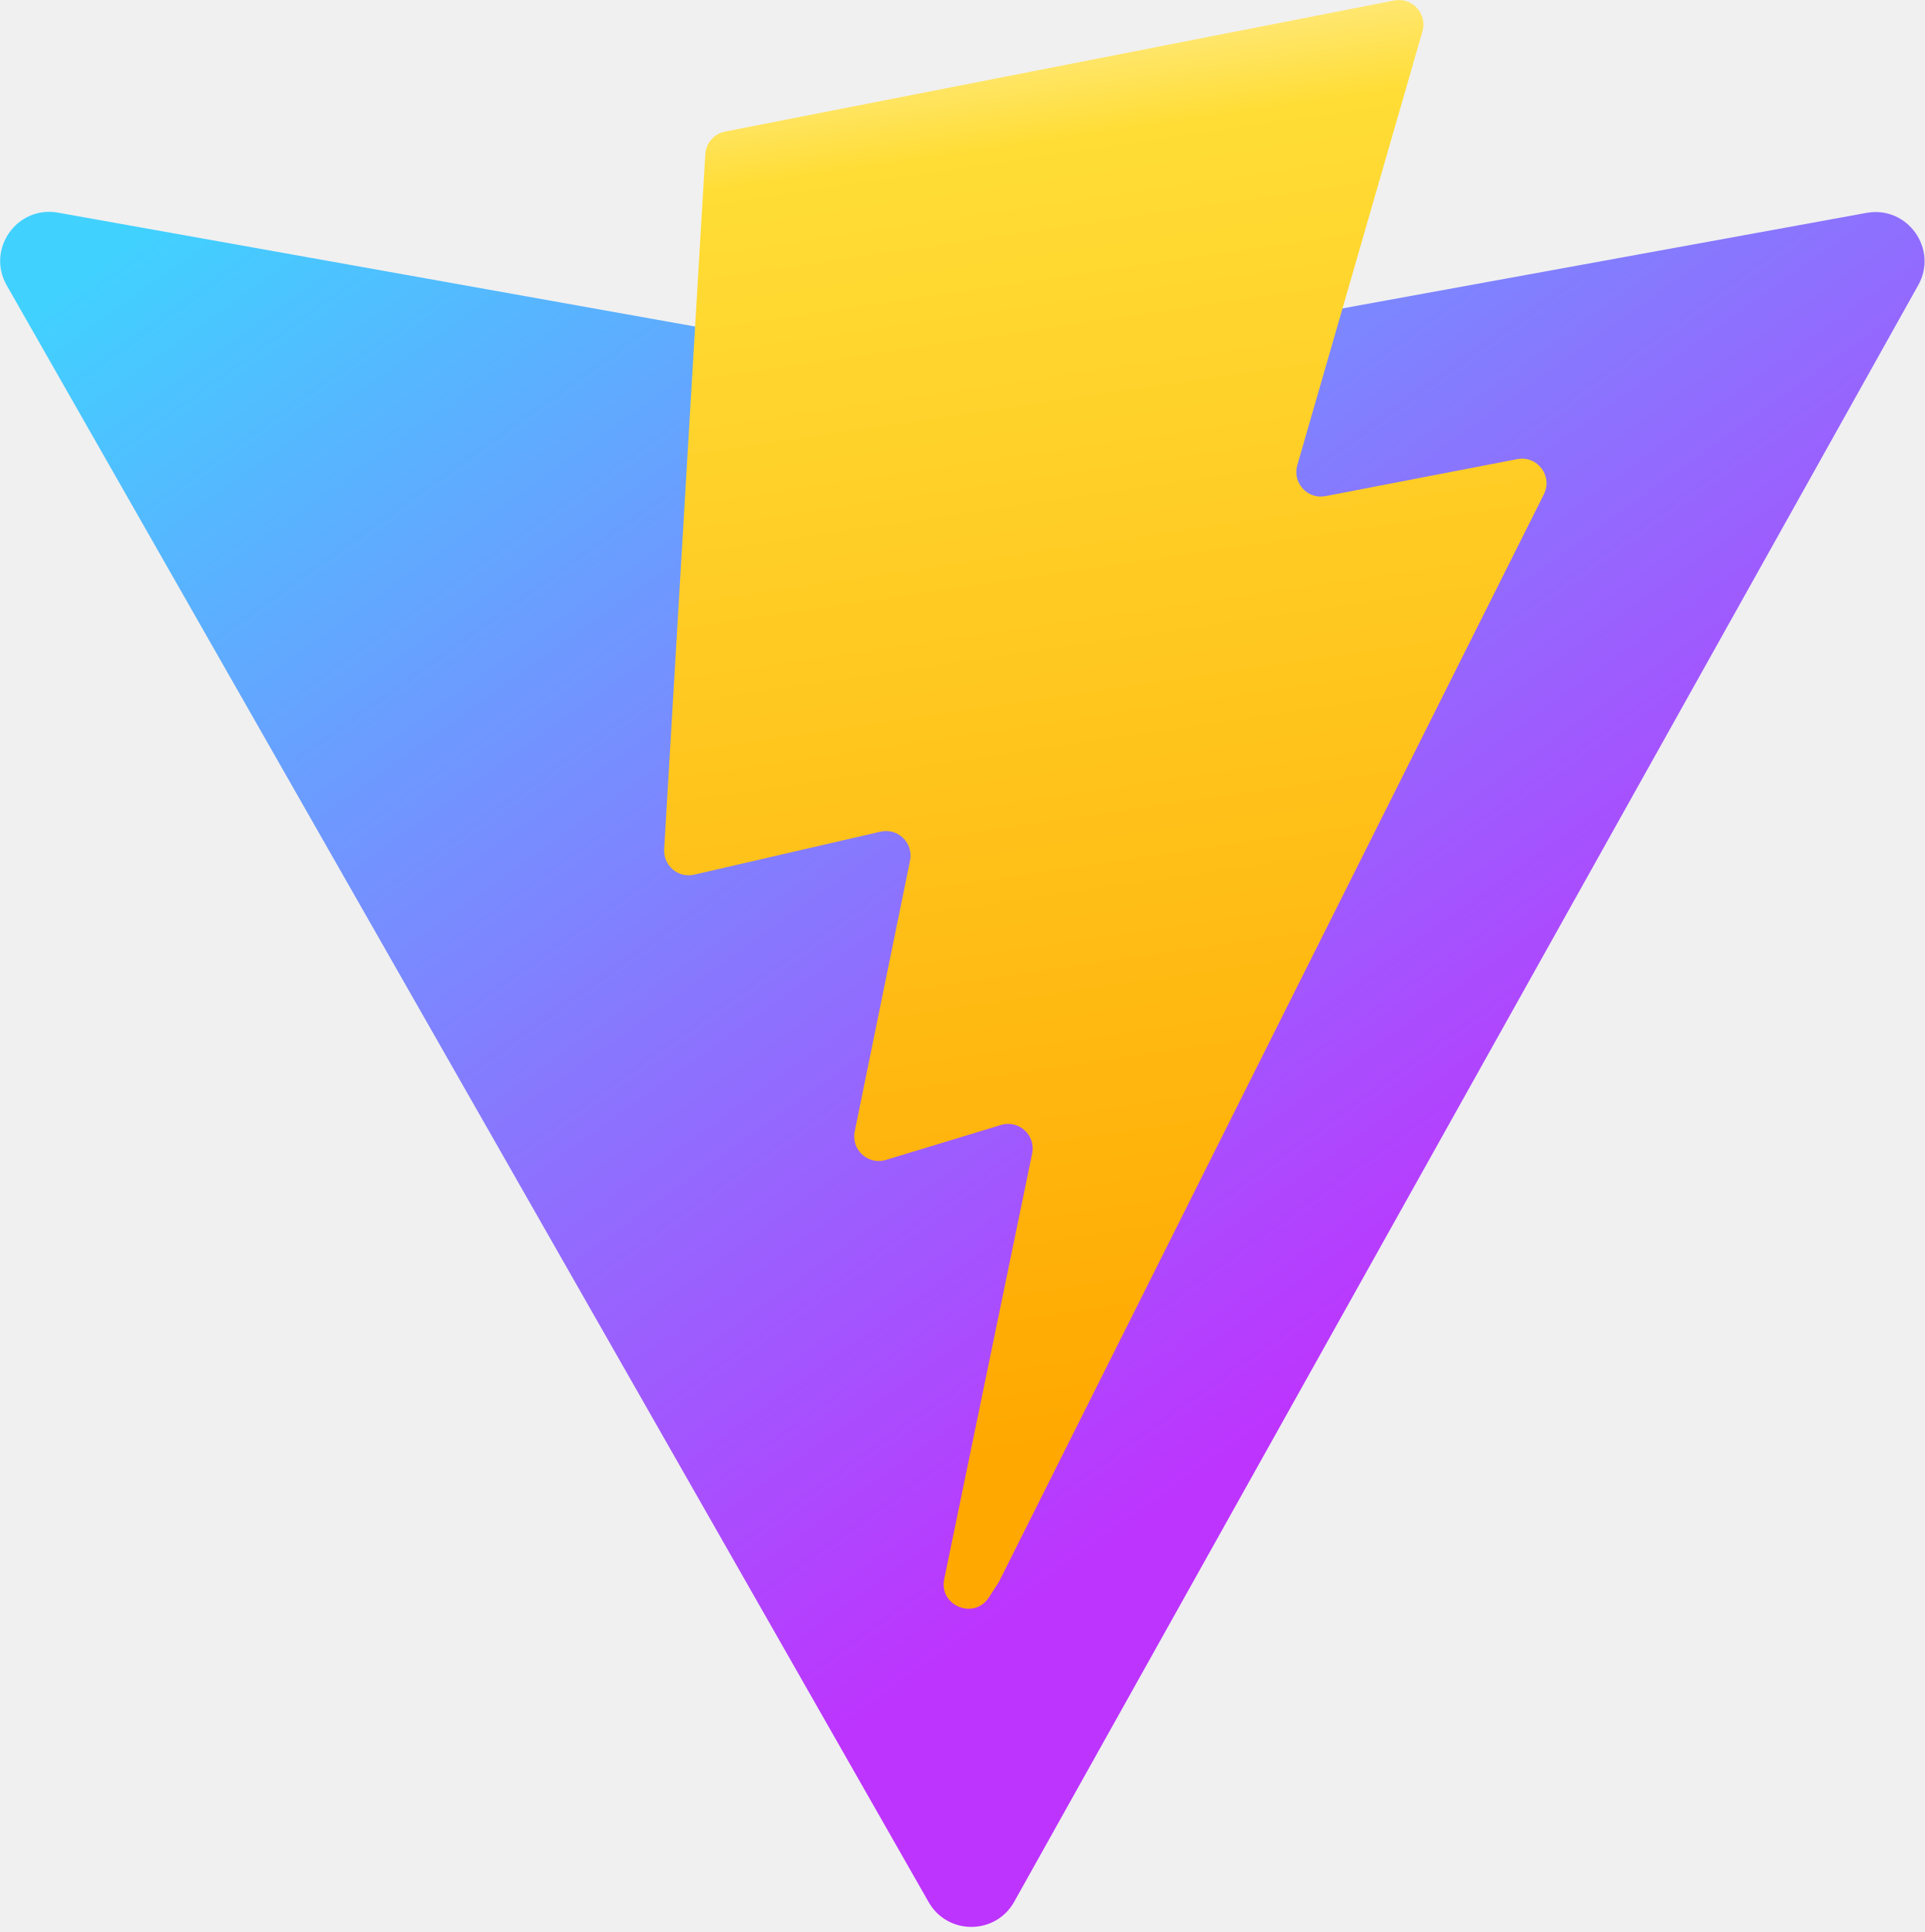
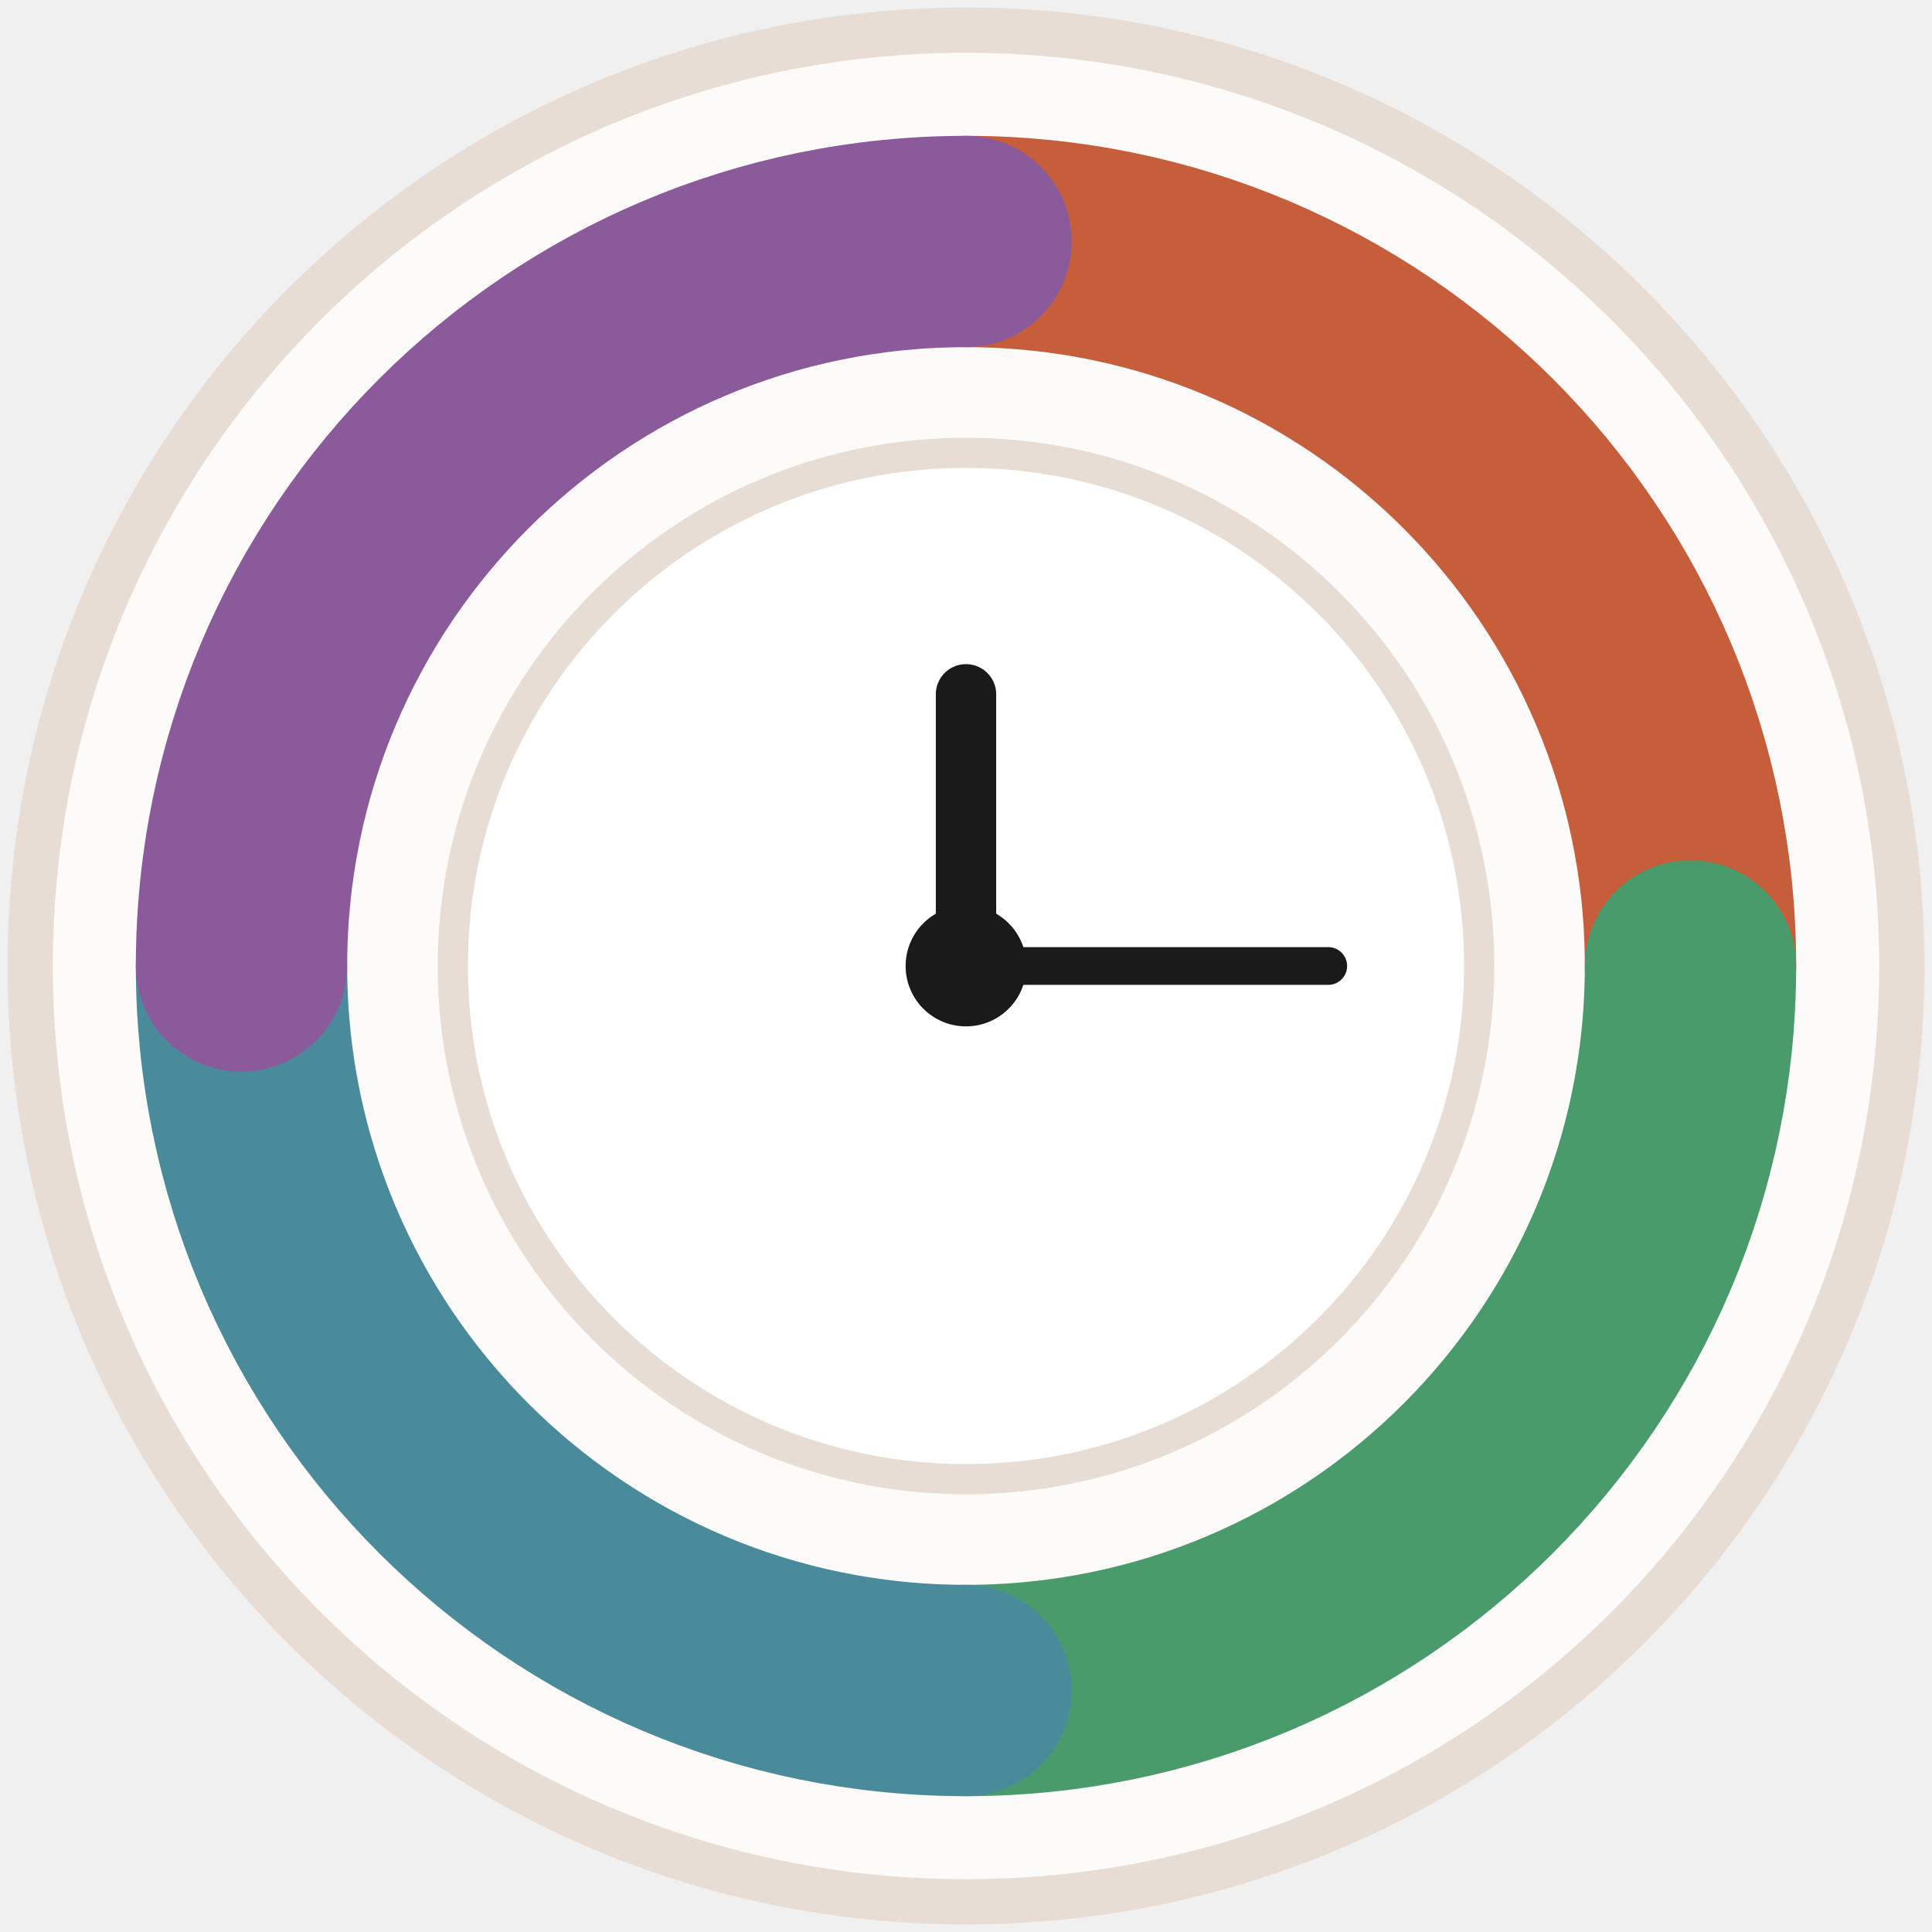
- <svg xmlns="http://www.w3.org/2000/svg" aria-hidden="true" role="img" class="iconify iconify--logos" width="31.88" height="32" preserveAspectRatio="xMidYMid meet" viewBox="0 0 256 257">
-   <defs>
-     <linearGradient id="IconifyId1813088fe1fbc01fb466" x1="-.828%" x2="57.636%" y1="7.652%" y2="78.411%">
-       <stop offset="0%" stop-color="#41D1FF" />
-       <stop offset="100%" stop-color="#BD34FE" />
-     </linearGradient>
-     <linearGradient id="IconifyId1813088fe1fbc01fb467" x1="43.376%" x2="50.316%" y1="2.242%" y2="89.03%">
-       <stop offset="0%" stop-color="#FFEA83" />
-       <stop offset="8.333%" stop-color="#FFDD35" />
-       <stop offset="100%" stop-color="#FFA800" />
-     </linearGradient>
-   </defs>
-   <path fill="url(#IconifyId1813088fe1fbc01fb466)" d="M255.153 37.938L134.897 252.976c-2.483 4.44-8.862 4.466-11.382.048L.875 37.958c-2.746-4.814 1.371-10.646 6.827-9.67l120.385 21.517a6.537 6.537 0 0 0 2.322-.004l117.867-21.483c5.438-.991 9.574 4.796 6.877 9.62Z" />
-   <path fill="url(#IconifyId1813088fe1fbc01fb467)" d="M185.432.063L96.44 17.501a3.268 3.268 0 0 0-2.634 3.014l-5.474 92.456a3.268 3.268 0 0 0 3.997 3.378l24.777-5.718c2.318-.535 4.413 1.507 3.936 3.838l-7.361 36.047c-.495 2.426 1.782 4.5 4.151 3.78l15.304-4.649c2.372-.72 4.652 1.36 4.15 3.788l-11.698 56.621c-.732 3.542 3.979 5.473 5.943 2.437l1.313-2.028l72.516-144.72c1.215-2.423-.88-5.186-3.54-4.672l-25.505 4.922c-2.396.462-4.435-1.77-3.759-4.114l16.646-57.705c.677-2.35-1.37-4.583-3.769-4.113Z" />
+ <svg xmlns="http://www.w3.org/2000/svg" viewBox="0 0 256 256" role="img" aria-label="Quarter Clock">
+   <circle cx="128" cy="128" r="124" fill="#fdfbf9" stroke="#e8ddd5" stroke-width="6" />
+   <circle cx="128" cy="128" r="96" fill="none" stroke="#f0e7df" stroke-width="28" />
+   <path d="M 128 32 A 96 96 0 0 1 224 128" fill="none" stroke="#c65d3b" stroke-width="28" stroke-linecap="round" />
+   <path d="M 224 128 A 96 96 0 0 1 128 224" fill="none" stroke="#4a9b6b" stroke-width="28" stroke-linecap="round" />
+   <path d="M 128 224 A 96 96 0 0 1 32 128" fill="none" stroke="#4a8b9b" stroke-width="28" stroke-linecap="round" />
+   <path d="M 32 128 A 96 96 0 0 1 128 32" fill="none" stroke="#8b5a9b" stroke-width="28" stroke-linecap="round" />
+   <circle cx="128" cy="128" r="68" fill="#ffffff" stroke="#e8ddd5" stroke-width="4" />
+   <line x1="128" y1="128" x2="128" y2="92" stroke="#1a1a1a" stroke-width="8" stroke-linecap="round" />
+   <line x1="128" y1="128" x2="176" y2="128" stroke="#1a1a1a" stroke-width="5" stroke-linecap="round" />
+   <circle cx="128" cy="128" r="8" fill="#1a1a1a" />
</svg>
